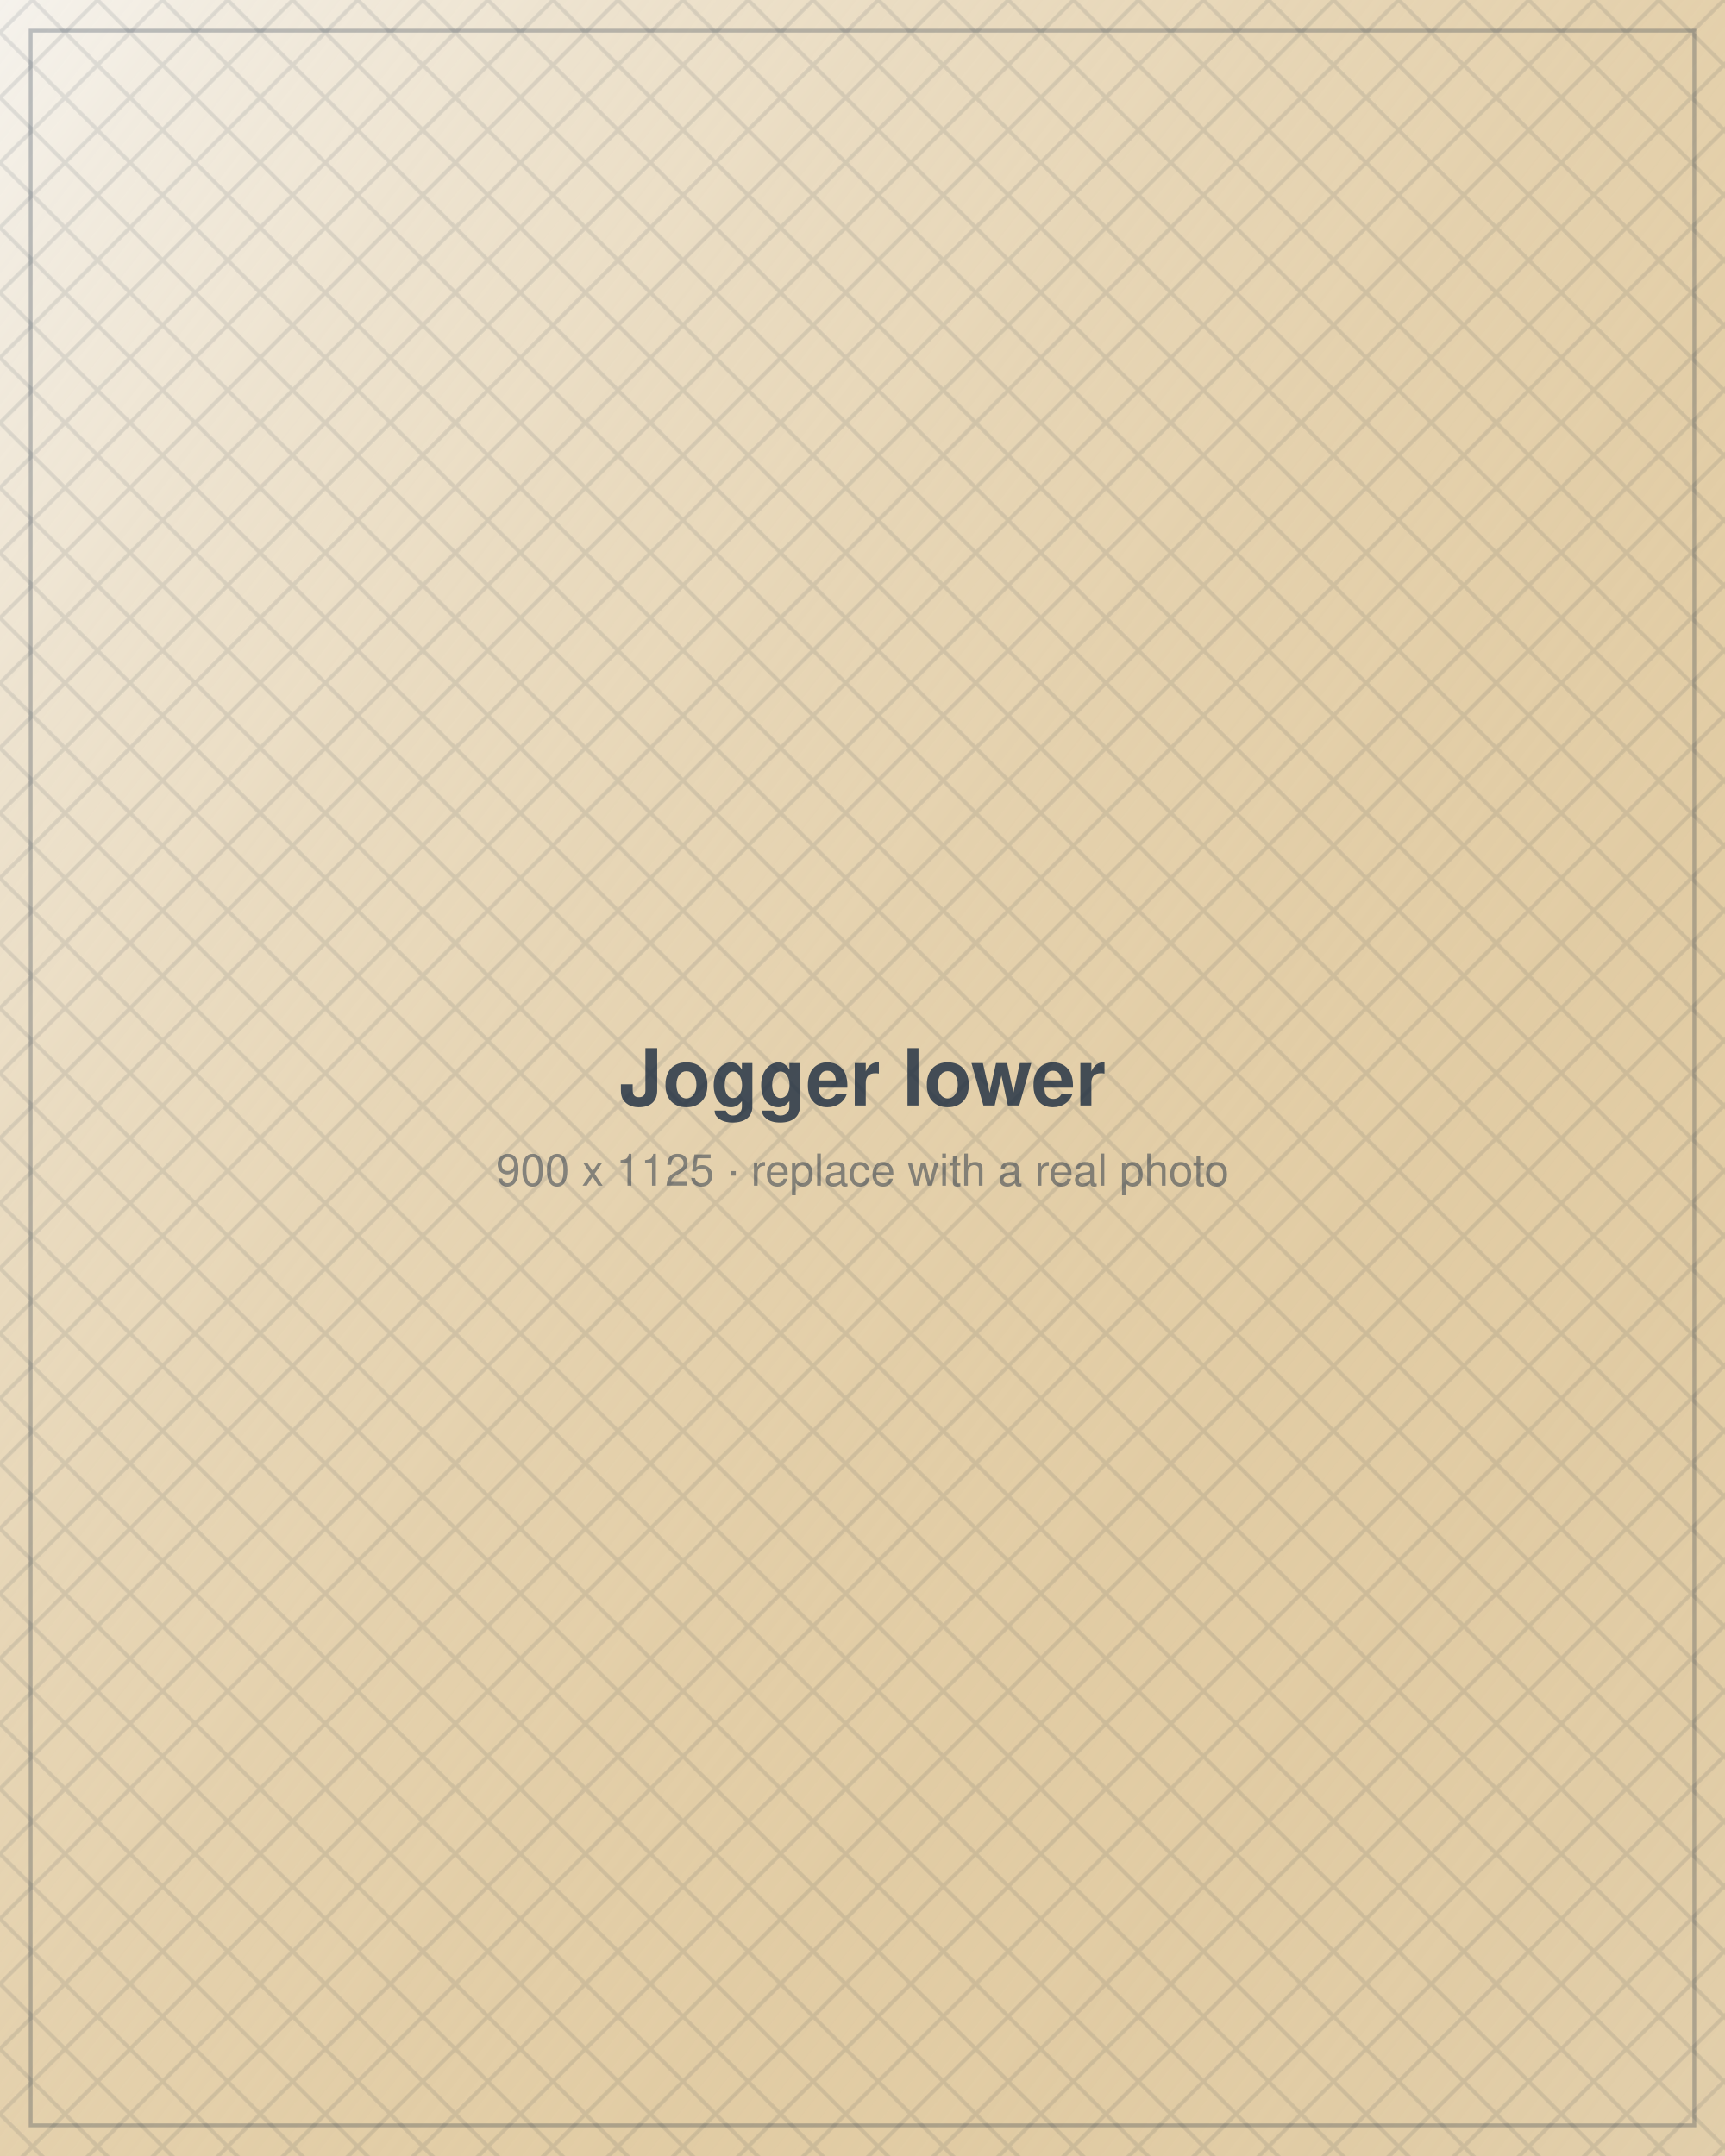
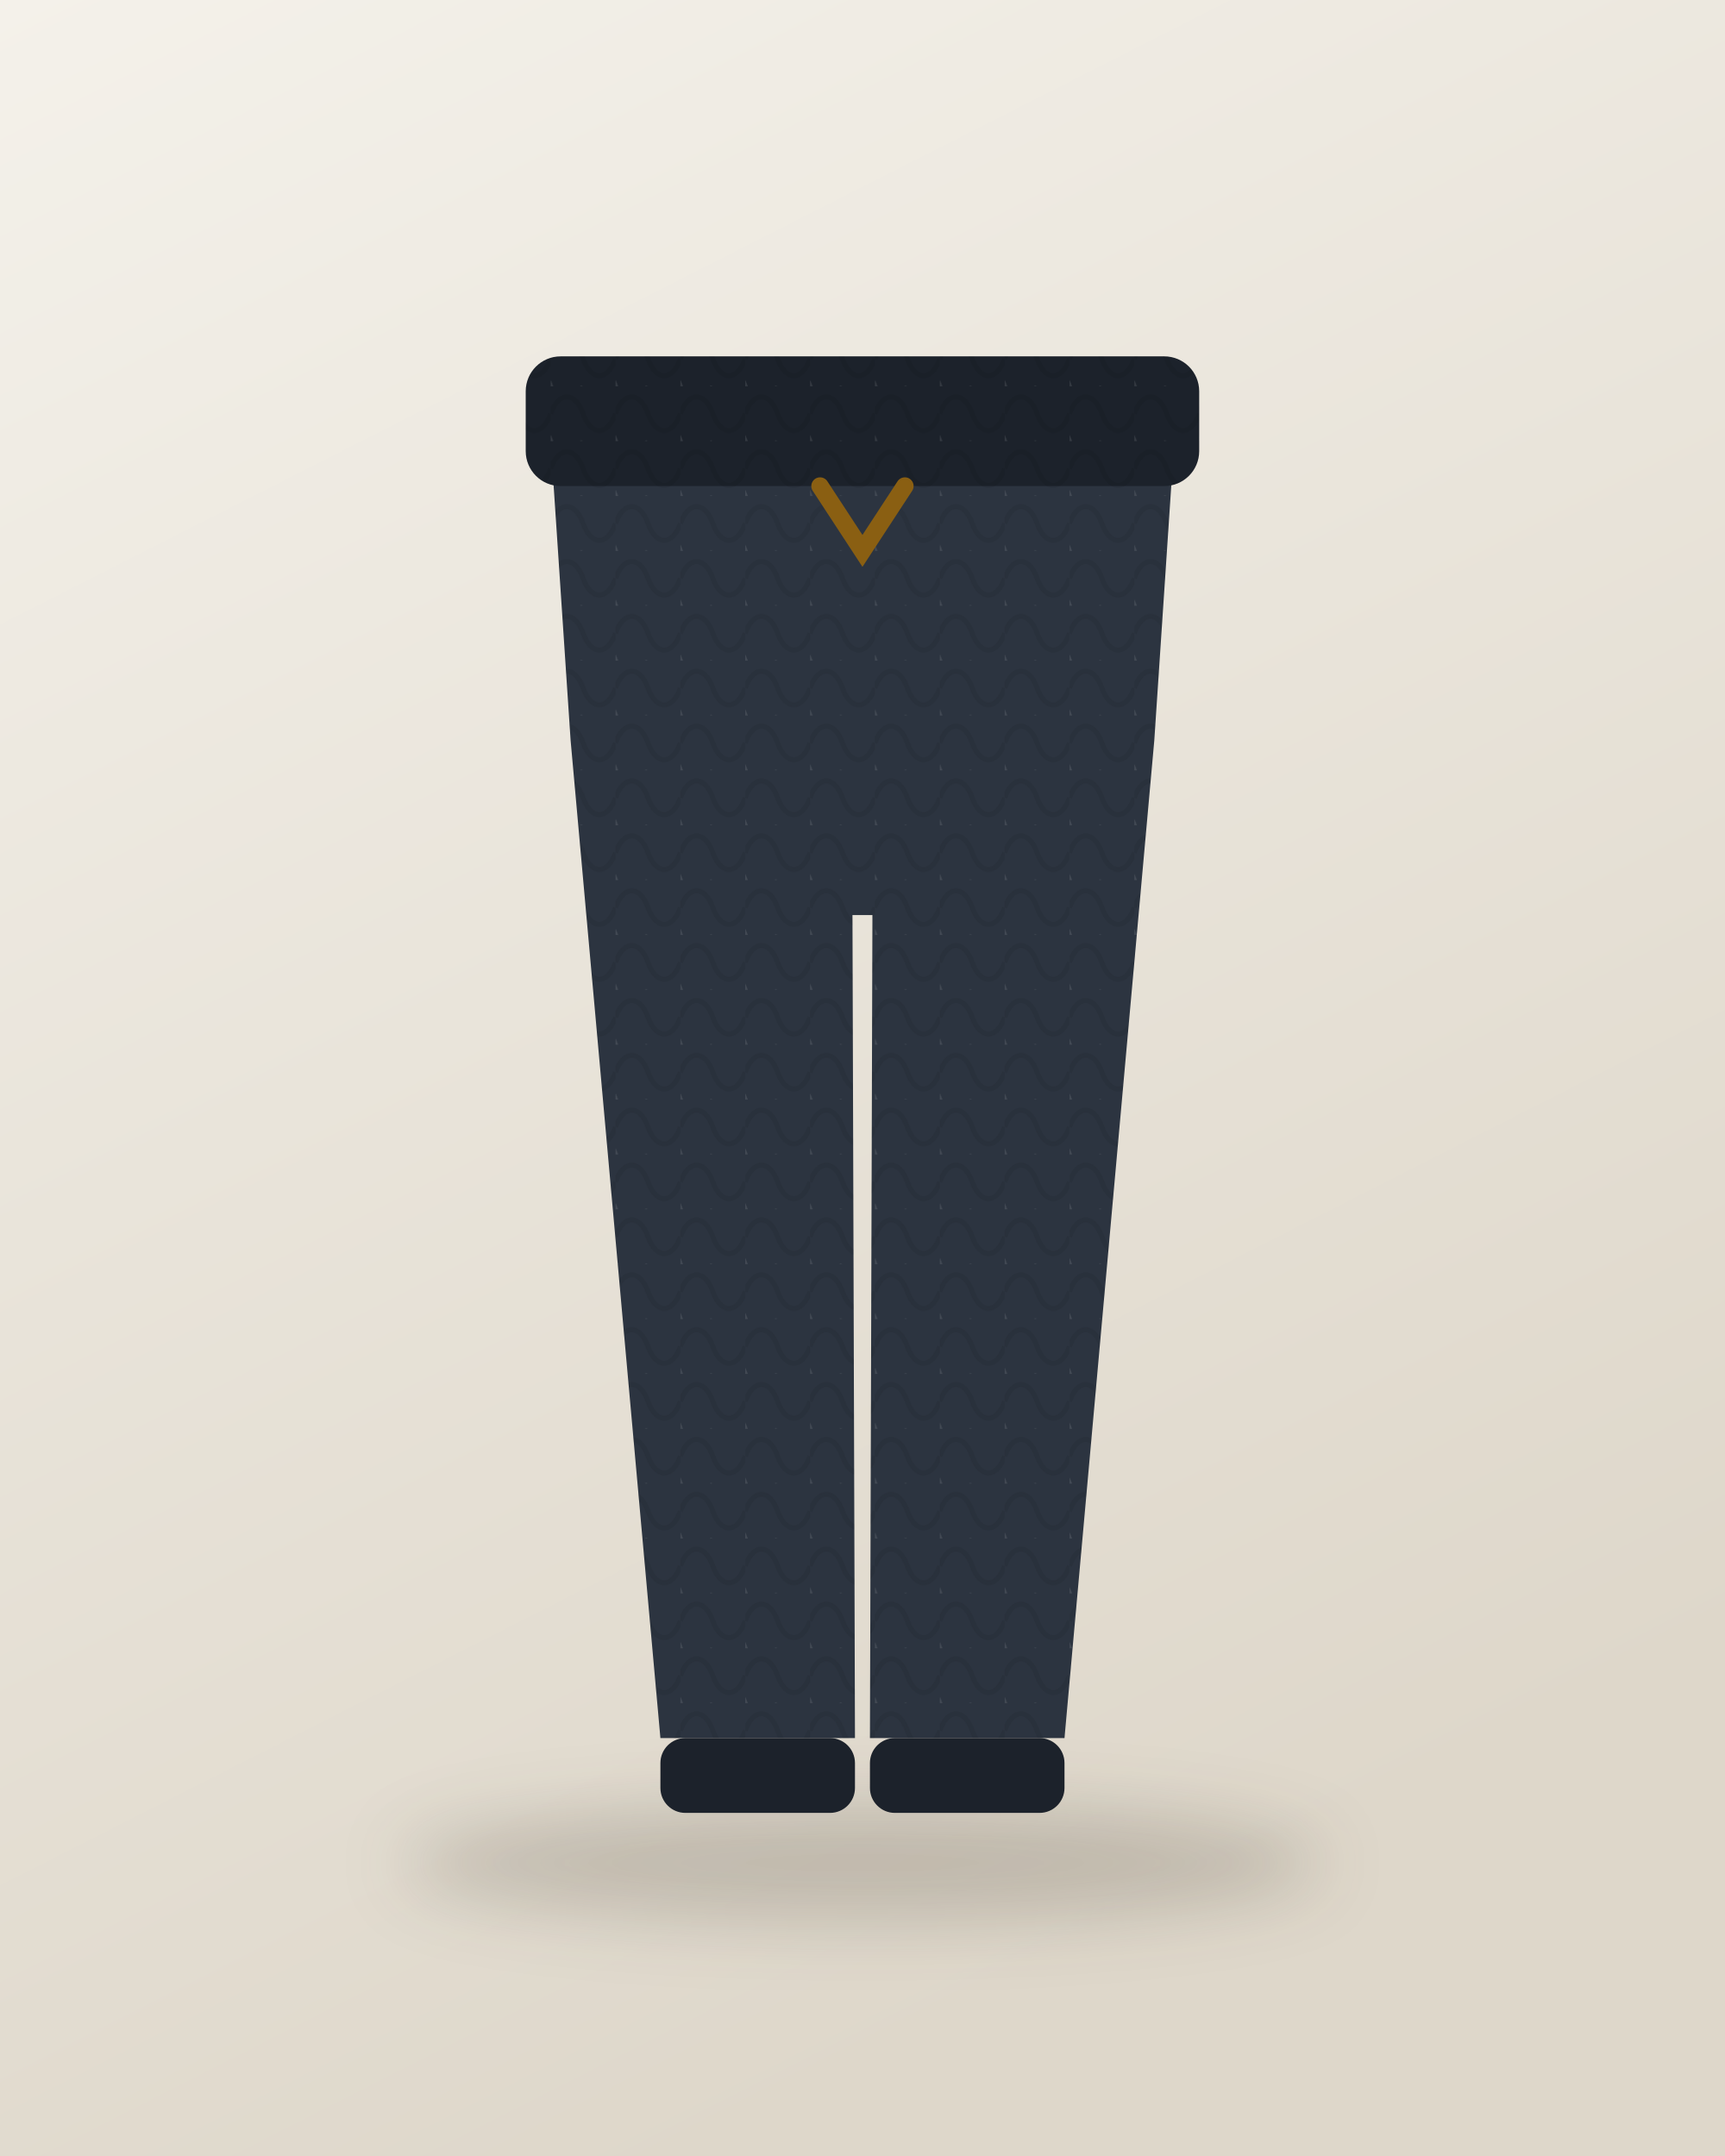
- <svg xmlns="http://www.w3.org/2000/svg" viewBox="0 0 900 1125" width="900" height="1125" role="img" aria-label="Jogger lower placeholder image">
+ <svg xmlns="http://www.w3.org/2000/svg" viewBox="0 0 900 1125" width="900" height="1125" role="img" aria-label="Illustration of a cuffed jogger lower in charcoal">
  <defs>
-     <pattern id="knit" width="24" height="24" patternUnits="userSpaceOnUse" patternTransform="rotate(45)">
-       <path d="M0 12h24M12 0v24" stroke="#0E2038" stroke-opacity="0.10" stroke-width="2" />
+     <linearGradient id="bg" x1="0" y1="0" x2="0.4" y2="1">
+       <stop offset="0%" stop-color="#f4f1ea" />
+       <stop offset="100%" stop-color="#ded7ca" />
+     </linearGradient>
+     <pattern id="knit" width="26" height="22" patternUnits="userSpaceOnUse">
+       <path d="M0 11c3.2-9 9.8-9 13 0 3.2 9 9.8 9 13 0" fill="none" stroke="#000" stroke-opacity="0.07" stroke-width="2" />
+       <path d="M-13 22c3.2-9 9.8-9 13 0 3.2 9 9.8 9 13 0" fill="none" stroke="#fff" stroke-opacity="0.10" stroke-width="2" />
    </pattern>
-     <linearGradient id="fade" x1="0" y1="0" x2="1" y2="1">
-       <stop offset="0%" stop-color="#F5F2EC" />
-       <stop offset="100%" stop-color="#C8912B" stop-opacity="0.35" />
-     </linearGradient>
+     <filter id="soft" x="-30%" y="-60%" width="160%" height="220%">
+       <feGaussianBlur stdDeviation="18" />
+     </filter>
  </defs>
-   <rect width="900" height="1125" fill="url(#fade)" />
-   <rect width="900" height="1125" fill="url(#knit)" />
-   <rect x="16" y="16" width="868" height="1093" fill="none" stroke="#0E2038" stroke-opacity="0.25" stroke-width="2" />
-   <text x="50%" y="50%" fill="#0E2038" fill-opacity="0.75" font-family="Segoe UI, Helvetica, Arial, sans-serif" font-size="41" font-weight="600" text-anchor="middle" dominant-baseline="middle">Jogger lower</text>
-   <text x="50%" y="611" fill="#0E2038" fill-opacity="0.45" font-family="Segoe UI, Helvetica, Arial, sans-serif" font-size="23" text-anchor="middle" dominant-baseline="middle">900 x 1125 · replace with a real photo</text>
+   <rect width="900" height="1125" fill="url(#bg)" />
+   <ellipse cx="450" cy="972" rx="240" ry="30" fill="#3b3226" opacity="0.20" filter="url(#soft)" />
+   <g transform="translate(287.3 230.2) scale(1.3014)">
+     <path d="M0 0H250L242 120L206 520 H128 L129 190L121 190L122 520 H44 L8 120Z" fill="#2c3440" />
+     <path d="M0 0H250L242 120L206 520 H128 L129 190L121 190L122 520 H44 L8 120Z" fill="url(#knit)" />
+     <rect x="-10" y="-34" width="270" height="52" rx="14" fill="#1c222b" />
+     <rect x="-10" y="-34" width="270" height="52" rx="14" fill="url(#knit)" />
+     <path d="M108 18l17 26 17-26" fill="none" stroke="#8a5f12" stroke-width="7" stroke-linecap="round" />
+     <rect x="44" y="520" width="78" height="30" rx="10" fill="#1c222b" />
+     <rect x="128" y="520" width="78" height="30" rx="10" fill="#1c222b" />
+   </g>
</svg>
